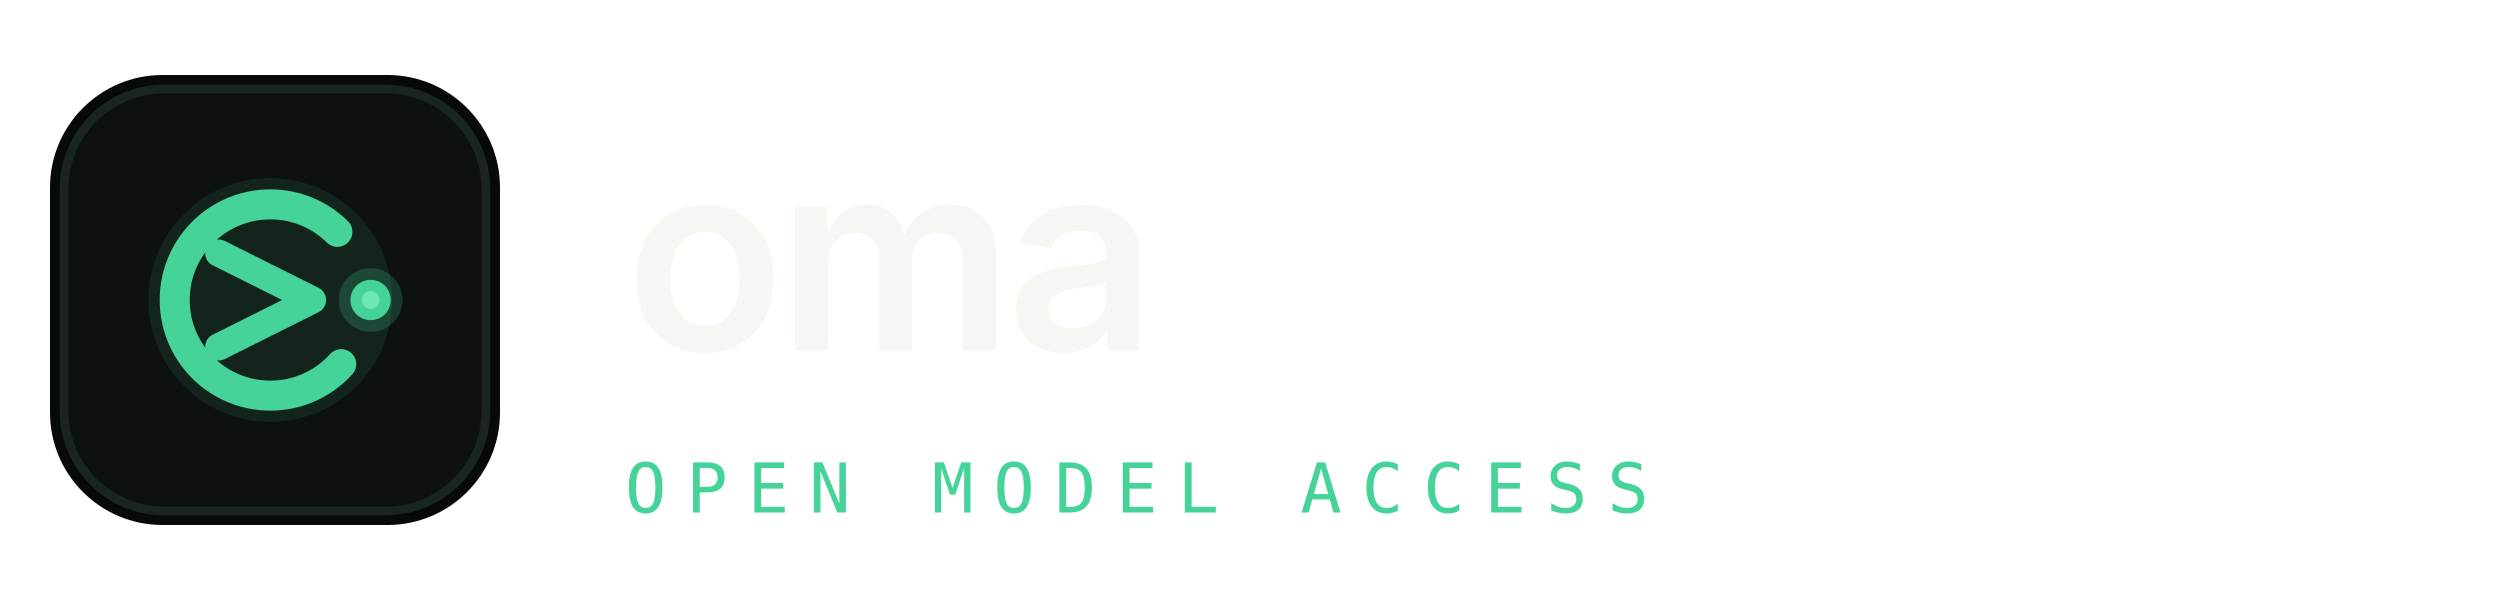
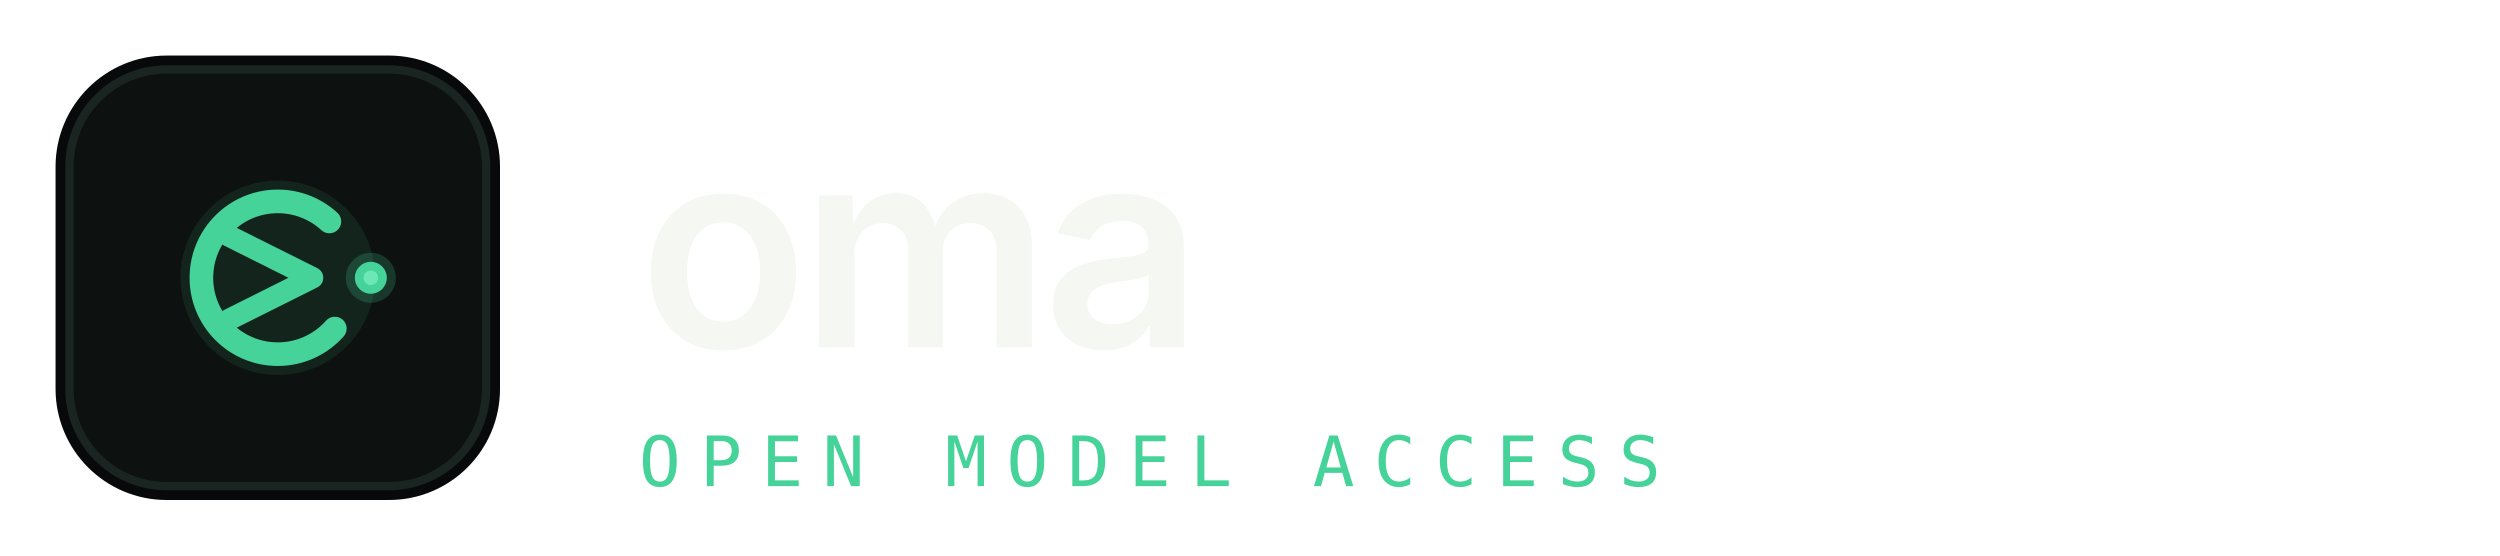
- <svg xmlns="http://www.w3.org/2000/svg" viewBox="0 0 400 96" fill="none">
-   <g transform="translate(8 12)">
-     <rect width="72" height="72" rx="18" fill="#07090a" />
-     <rect x="2.25" y="2.25" width="67.5" height="67.5" rx="16" fill="#0d1110" stroke="#1a2420" stroke-width="1.4" />
-     <g transform="translate(12 12) scale(1.5)">
-       <circle cx="15.5" cy="16" r="13" fill="#46d39a" opacity="0.1" />
-       <circle cx="15.5" cy="16" r="10.2" stroke="#46d39a" stroke-width="3.2" stroke-linecap="round" stroke-dasharray="48.5 15" stroke-dashoffset="-7.5" />
-       <path d="M10 11 L20 16 L10 21" stroke="#46d39a" stroke-width="2.9" stroke-linecap="round" stroke-linejoin="round" fill="none" />
-       <circle cx="26.2" cy="16" r="3.4" fill="#46d39a" opacity="0.2" />
-       <circle cx="26.2" cy="16" r="2.15" fill="#46d39a" />
-       <circle cx="26.2" cy="16" r="0.95" fill="#6ee7b7" />
+ <svg xmlns="http://www.w3.org/2000/svg" viewBox="0 0 360 80" fill="none">
+   <style>
+     /* Default (dark surfaces): text-bright on void plate. */
+     /* On light surfaces, flip the wordmark text so it reads on white without
+        changing the mark — the void plate stays dark on purpose for contrast. */
+     @media (prefers-color-scheme: light) {
+       .oma-text { fill: #0d1110; }
+       .oma-tagline { fill: #0a8f5a; }
+     }
+   </style>
+   <g transform="translate(8 8)">
+     <rect width="64" height="64" rx="16" fill="#07090a" />
+     <rect x="2" y="2" width="60" height="60" rx="14" fill="#0d1110" stroke="#1a2420" stroke-width="1.2" />
+     <g transform="translate(12 12)">
+       <circle cx="20" cy="20" r="14" fill="#46d39a" opacity="0.1" />
+       <circle cx="20" cy="20" r="11" stroke="#46d39a" stroke-width="3.4" stroke-linecap="round" stroke-dasharray="52 16" stroke-dashoffset="-8" />
+       <path d="M13 14 L25 20 L13 26" stroke="#46d39a" stroke-width="3.1" stroke-linecap="round" stroke-linejoin="round" fill="none" />
+       <circle cx="33.4" cy="20" r="3.6" fill="#46d39a" opacity="0.2" />
+       <circle cx="33.4" cy="20" r="2.3" fill="#46d39a" />
+       <circle cx="33.4" cy="20" r="1.05" fill="#6ee7b7" />
    </g>
  </g>
-   <text x="100" y="56" font-family="-apple-system, BlinkMacSystemFont, 'SF Pro Display', 'Segoe UI', ui-sans-serif, system-ui, sans-serif" font-weight="600" font-size="42" fill="#f5f7f3" letter-spacing="-1.2">oma</text>
-   <text x="100" y="82" font-family="ui-monospace, SFMono-Regular, Menlo, Monaco, Consolas, monospace" font-weight="500" font-size="11" fill="#46d39a" letter-spacing="3.2">OPEN MODEL ACCESS</text>
+   <text x="92" y="50" class="oma-text" font-family="-apple-system, BlinkMacSystemFont, 'SF Pro Display', 'Segoe UI', ui-sans-serif, system-ui, sans-serif" font-weight="600" font-size="40" fill="#f5f7f3" letter-spacing="-1.1">oma</text>
+   <text x="92" y="70" class="oma-tagline" font-family="ui-monospace, SFMono-Regular, Menlo, Monaco, Consolas, monospace" font-weight="500" font-size="10" fill="#46d39a" letter-spacing="2.8">OPEN MODEL ACCESS</text>
</svg>
